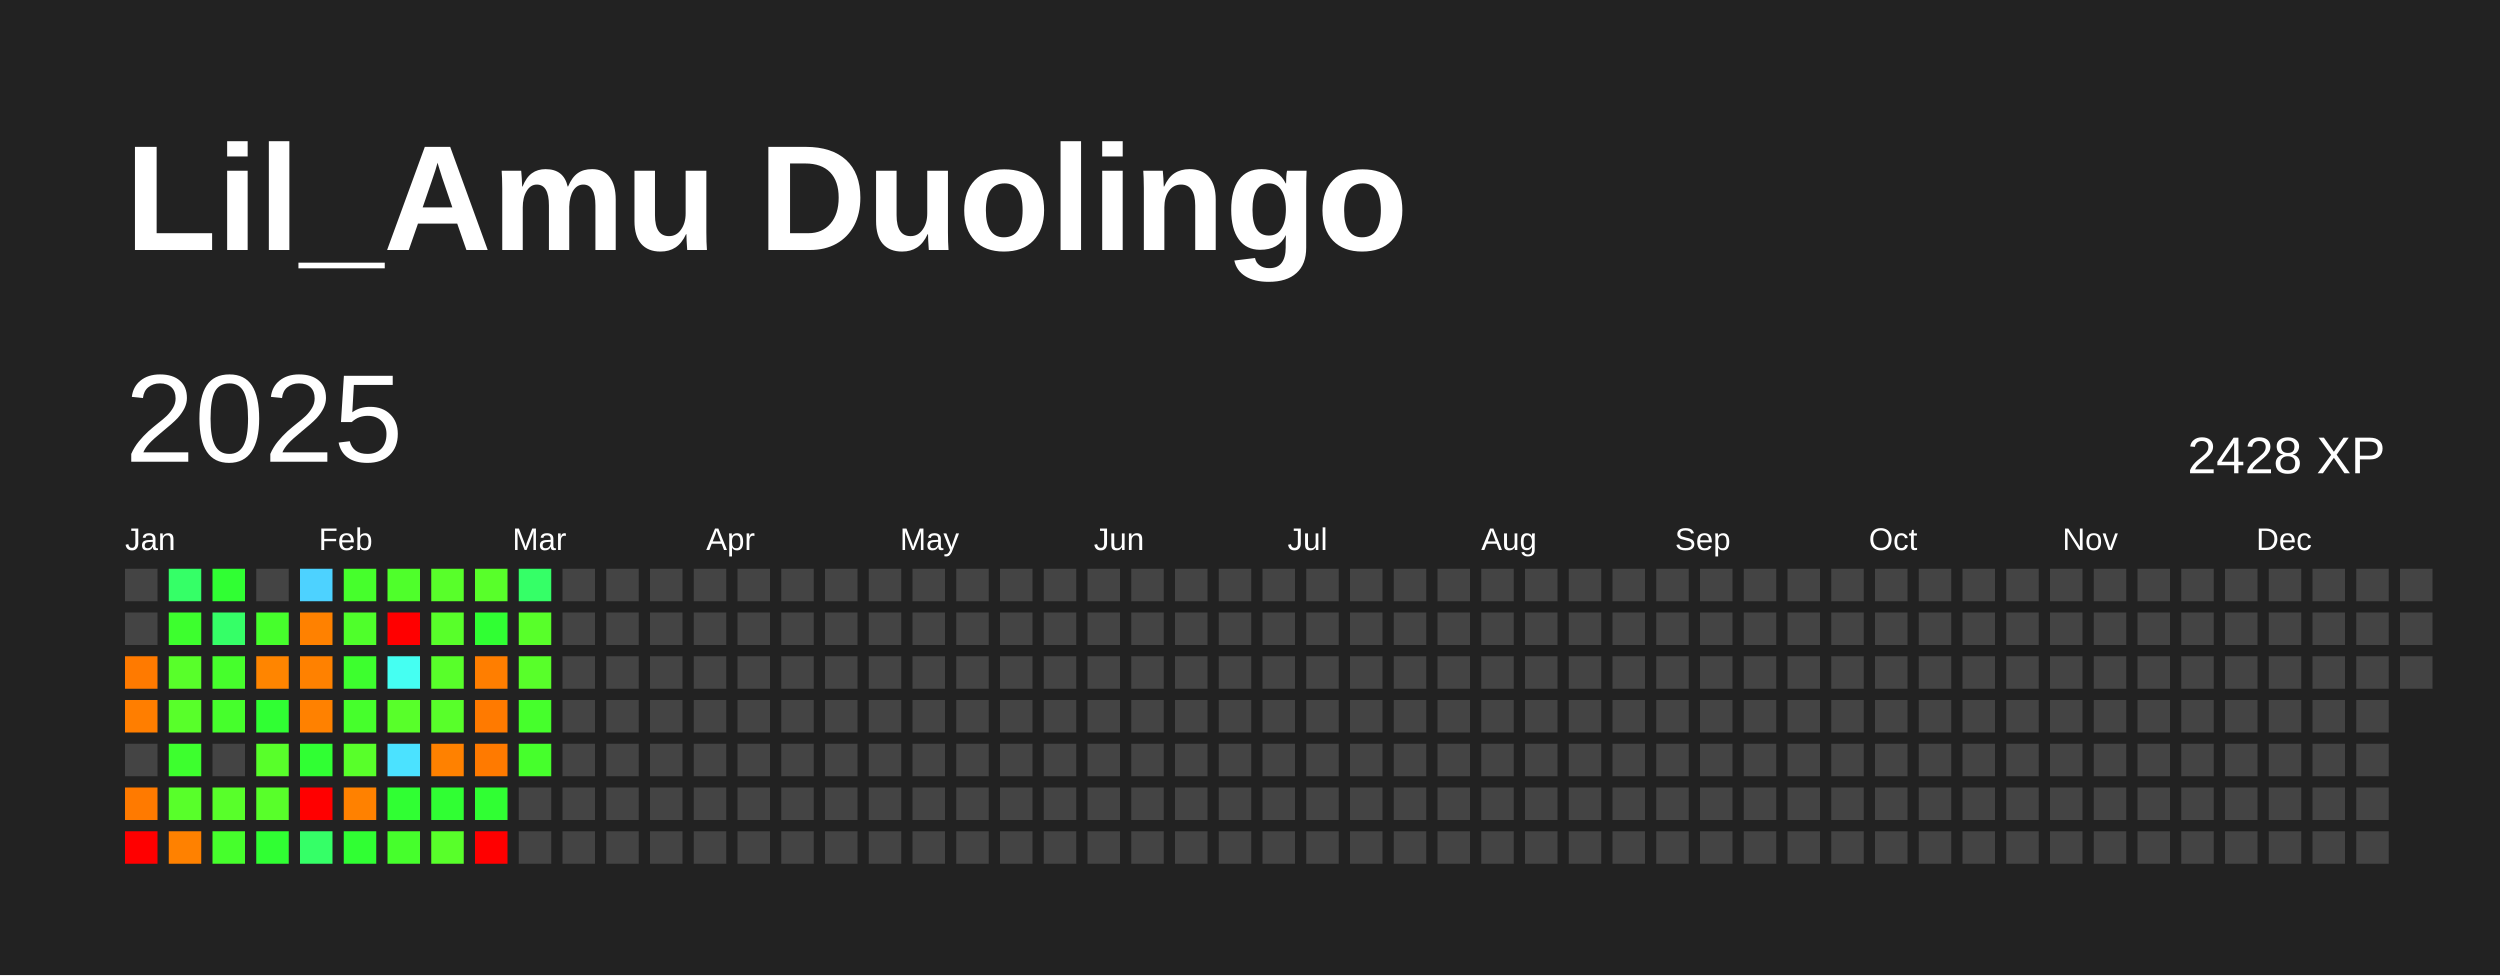
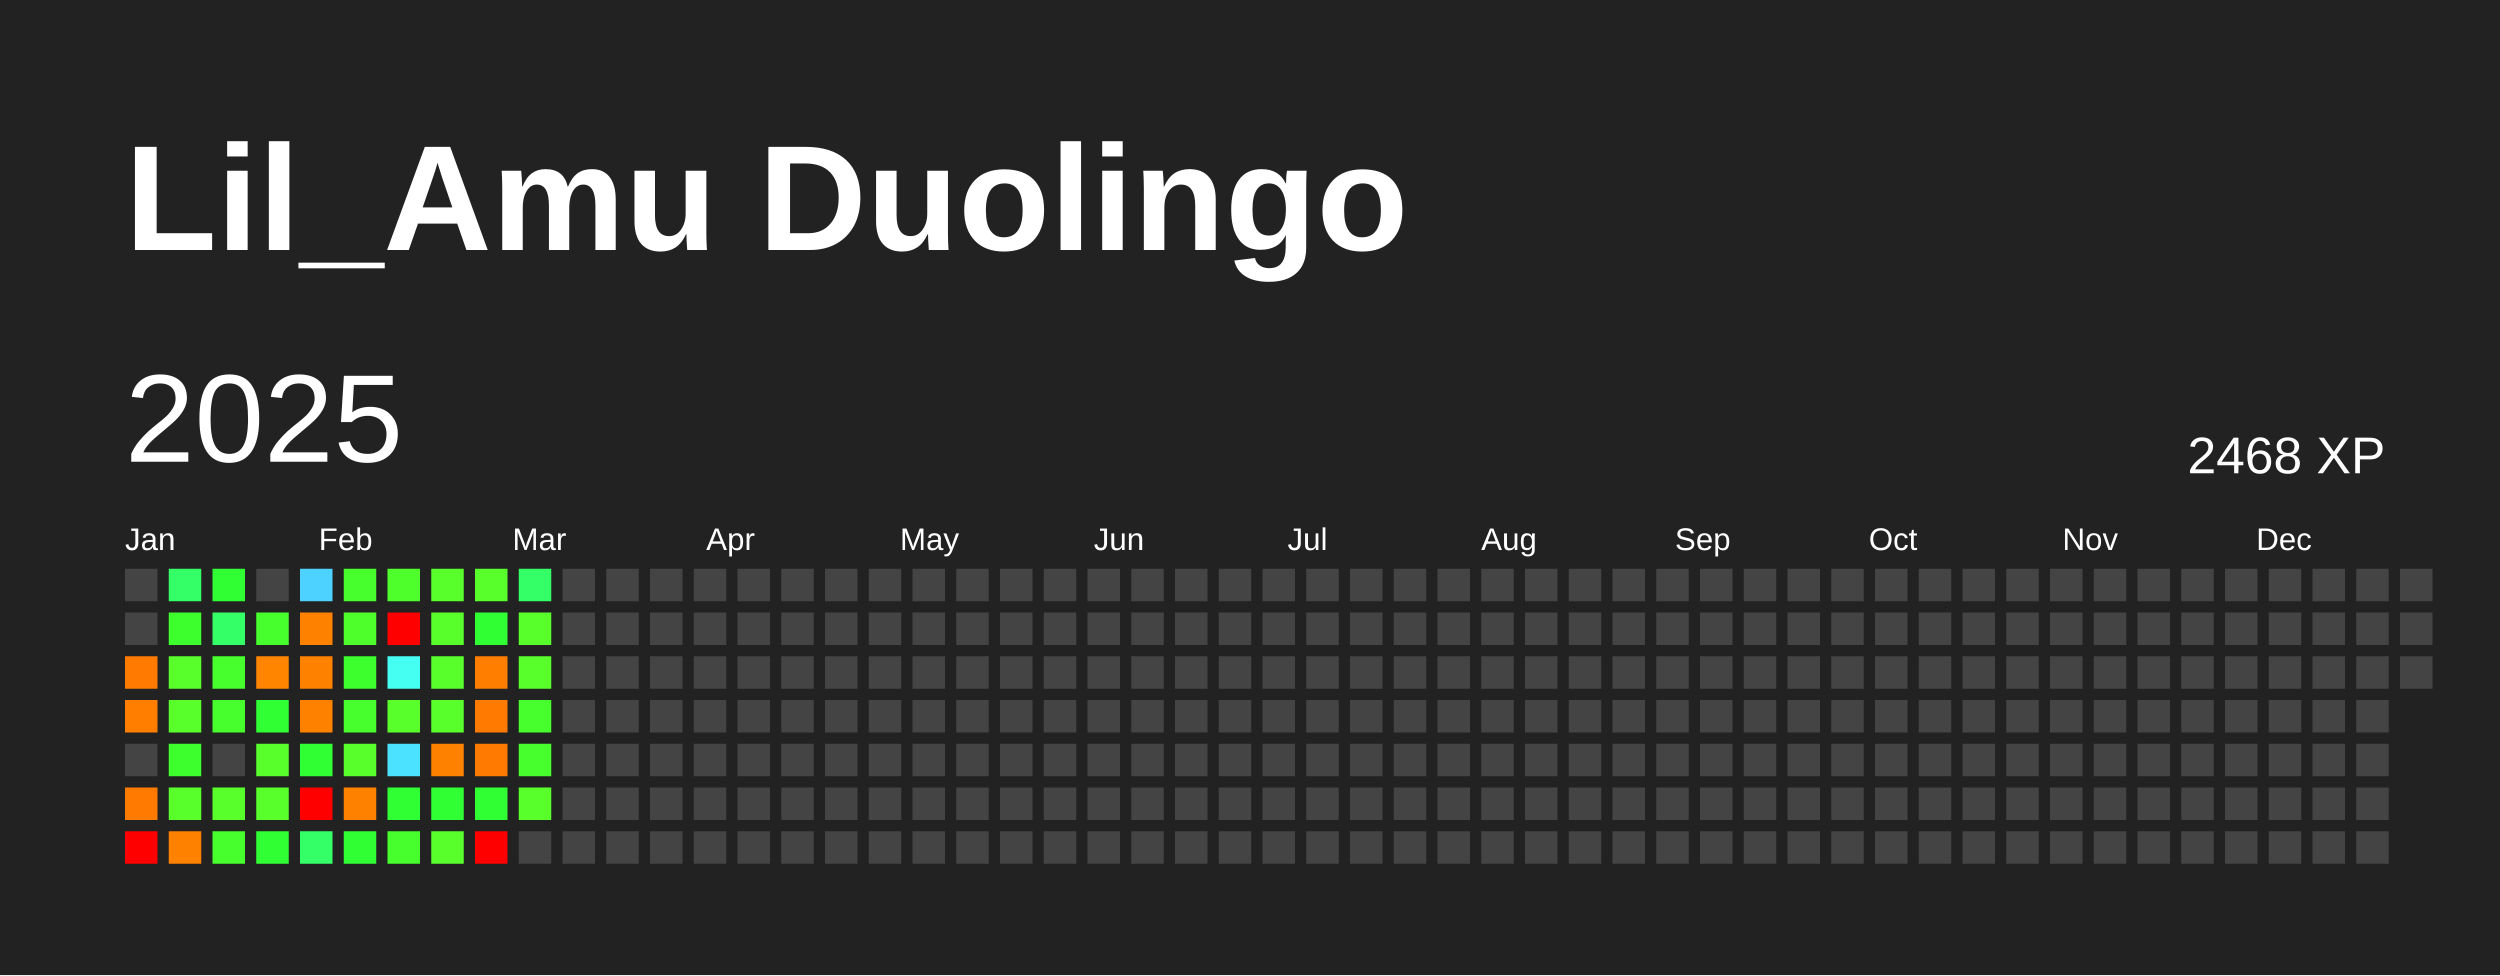
<svg xmlns="http://www.w3.org/2000/svg" baseProfile="full" height="78mm" version="1.1" viewBox="0,0,200,78" width="200mm">
  <defs />
  <rect fill="#222222" height="78" width="200" x="0" y="0" />
  <text fill="#FFFFFF" style="font-size:12px; font-family:Arial; font-weight:bold;" x="10" y="20">Lil_Amu Duolingo</text>
  <text dominant-baseline="hanging" fill="#FFFFFF" style="font-size:10.0px; font-family:Arial;" x="10" y="30">2025</text>
-   <text dominant-baseline="hanging" fill="#FFFFFF" style="font-size:4.125px; font-family:Arial;" x="175" y="35">2428 XP</text>
+   <text dominant-baseline="hanging" fill="#FFFFFF" style="font-size:4.125px; font-family:Arial;" x="175" y="35">2468 XP</text>
  <text fill="#FFFFFF" style="font-size:2.5px; font-family:Arial" x="10.0" y="44">Jan</text>
  <text fill="#FFFFFF" style="font-size:2.5px; font-family:Arial" x="25.5" y="44">Feb</text>
  <text fill="#FFFFFF" style="font-size:2.5px; font-family:Arial" x="41.0" y="44">Mar</text>
  <text fill="#FFFFFF" style="font-size:2.5px; font-family:Arial" x="56.5" y="44">Apr</text>
  <text fill="#FFFFFF" style="font-size:2.5px; font-family:Arial" x="72.0" y="44">May</text>
  <text fill="#FFFFFF" style="font-size:2.5px; font-family:Arial" x="87.5" y="44">Jun</text>
  <text fill="#FFFFFF" style="font-size:2.5px; font-family:Arial" x="103.0" y="44">Jul</text>
  <text fill="#FFFFFF" style="font-size:2.5px; font-family:Arial" x="118.5" y="44">Aug</text>
  <text fill="#FFFFFF" style="font-size:2.5px; font-family:Arial" x="134.0" y="44">Sep</text>
  <text fill="#FFFFFF" style="font-size:2.5px; font-family:Arial" x="149.5" y="44">Oct</text>
  <text fill="#FFFFFF" style="font-size:2.5px; font-family:Arial" x="165.0" y="44">Nov</text>
  <text fill="#FFFFFF" style="font-size:2.5px; font-family:Arial" x="180.5" y="44">Dec</text>
  <rect fill="#444444" height="2.6" width="2.6" x="10.0" y="45.5" />
  <rect fill="#444444" height="2.6" width="2.6" x="10.0" y="49.0" />
  <rect fill="#ff7a00" height="2.6" width="2.6" x="10.0" y="52.5" />
  <rect fill="#ff7e00" height="2.6" width="2.6" x="10.0" y="56.0" />
  <rect fill="#444444" height="2.6" width="2.6" x="10.0" y="59.5" />
  <rect fill="#ff7a00" height="2.6" width="2.6" x="10.0" y="63.0" />
  <rect fill="red" height="2.6" width="2.6" x="10.0" y="66.5" />
  <rect fill="#35ff67" height="2.6" width="2.6" x="13.5" y="45.5" />
  <rect fill="#3dff2e" height="2.6" width="2.6" x="13.5" y="49.0" />
  <rect fill="#58ff2a" height="2.6" width="2.6" x="13.5" y="52.5" />
  <rect fill="#58ff2a" height="2.6" width="2.6" x="13.5" y="56.0" />
  <rect fill="#3dff2e" height="2.6" width="2.6" x="13.5" y="59.5" />
  <rect fill="#58ff2a" height="2.6" width="2.6" x="13.5" y="63.0" />
  <rect fill="#ff8100" height="2.6" width="2.6" x="13.5" y="66.5" />
  <rect fill="#30ff33" height="2.6" width="2.6" x="17.0" y="45.5" />
  <rect fill="#35ff67" height="2.6" width="2.6" x="17.0" y="49.0" />
  <rect fill="#46ff2c" height="2.6" width="2.6" x="17.0" y="52.5" />
  <rect fill="#46ff2c" height="2.6" width="2.6" x="17.0" y="56.0" />
  <rect fill="#444444" height="2.6" width="2.6" x="17.0" y="59.5" />
  <rect fill="#58ff2a" height="2.6" width="2.6" x="17.0" y="63.0" />
  <rect fill="#46ff2c" height="2.6" width="2.6" x="17.0" y="66.5" />
  <rect fill="#444444" height="2.6" width="2.6" x="20.5" y="45.5" />
  <rect fill="#46ff2c" height="2.6" width="2.6" x="20.5" y="49.0" />
  <rect fill="#ff8500" height="2.6" width="2.6" x="20.5" y="52.5" />
  <rect fill="#30ff33" height="2.6" width="2.6" x="20.5" y="56.0" />
  <rect fill="#58ff2a" height="2.6" width="2.6" x="20.5" y="59.5" />
  <rect fill="#58ff2a" height="2.6" width="2.6" x="20.5" y="63.0" />
  <rect fill="#30ff33" height="2.6" width="2.6" x="20.5" y="66.5" />
  <rect fill="#4dd2ff" height="2.6" width="2.6" x="24.0" y="45.5" />
  <rect fill="#ff8100" height="2.6" width="2.6" x="24.0" y="49.0" />
  <rect fill="#ff8100" height="2.6" width="2.6" x="24.0" y="52.5" />
  <rect fill="#ff8100" height="2.6" width="2.6" x="24.0" y="56.0" />
  <rect fill="#30ff33" height="2.6" width="2.6" x="24.0" y="59.5" />
  <rect fill="red" height="2.6" width="2.6" x="24.0" y="63.0" />
  <rect fill="#35ff67" height="2.6" width="2.6" x="24.0" y="66.5" />
  <rect fill="#46ff2c" height="2.6" width="2.6" x="27.5" y="45.5" />
  <rect fill="#4fff2b" height="2.6" width="2.6" x="27.5" y="49.0" />
  <rect fill="#3dff2e" height="2.6" width="2.6" x="27.5" y="52.5" />
  <rect fill="#46ff2c" height="2.6" width="2.6" x="27.5" y="56.0" />
  <rect fill="#58ff2a" height="2.6" width="2.6" x="27.5" y="59.5" />
  <rect fill="#ff8100" height="2.6" width="2.6" x="27.5" y="63.0" />
  <rect fill="#30ff33" height="2.6" width="2.6" x="27.5" y="66.5" />
  <rect fill="#4fff2b" height="2.6" width="2.6" x="31.0" y="45.5" />
  <rect fill="red" height="2.6" width="2.6" x="31.0" y="49.0" />
  <rect fill="#45fff2" height="2.6" width="2.6" x="31.0" y="52.5" />
  <rect fill="#58ff2a" height="2.6" width="2.6" x="31.0" y="56.0" />
  <rect fill="#4be2ff" height="2.6" width="2.6" x="31.0" y="59.5" />
  <rect fill="#30ff33" height="2.6" width="2.6" x="31.0" y="63.0" />
  <rect fill="#46ff2c" height="2.6" width="2.6" x="31.0" y="66.5" />
  <rect fill="#58ff2a" height="2.6" width="2.6" x="34.5" y="45.5" />
  <rect fill="#58ff2a" height="2.6" width="2.6" x="34.5" y="49.0" />
  <rect fill="#58ff2a" height="2.6" width="2.6" x="34.5" y="52.5" />
  <rect fill="#58ff2a" height="2.6" width="2.6" x="34.5" y="56.0" />
  <rect fill="#ff8100" height="2.6" width="2.6" x="34.5" y="59.5" />
  <rect fill="#30ff33" height="2.6" width="2.6" x="34.5" y="63.0" />
  <rect fill="#58ff2a" height="2.6" width="2.6" x="34.5" y="66.5" />
  <rect fill="#58ff2a" height="2.6" width="2.6" x="38.0" y="45.5" />
  <rect fill="#30ff33" height="2.6" width="2.6" x="38.0" y="49.0" />
  <rect fill="#ff7e00" height="2.6" width="2.6" x="38.0" y="52.5" />
  <rect fill="#ff7a00" height="2.6" width="2.6" x="38.0" y="56.0" />
  <rect fill="#ff7a00" height="2.6" width="2.6" x="38.0" y="59.5" />
  <rect fill="#30ff33" height="2.6" width="2.6" x="38.0" y="63.0" />
  <rect fill="red" height="2.6" width="2.6" x="38.0" y="66.5" />
  <rect fill="#35ff67" height="2.6" width="2.6" x="41.5" y="45.5" />
  <rect fill="#58ff2a" height="2.6" width="2.6" x="41.5" y="49.0" />
  <rect fill="#58ff2a" height="2.6" width="2.6" x="41.5" y="52.5" />
  <rect fill="#46ff2c" height="2.6" width="2.6" x="41.5" y="56.0" />
  <rect fill="#46ff2c" height="2.6" width="2.6" x="41.5" y="59.5" />
-   <rect fill="#444444" height="2.6" width="2.6" x="41.5" y="63.0" />
+   <rect fill="#58ff2a" height="2.6" width="2.6" x="41.5" y="63.0" />
  <rect fill="#444444" height="2.6" width="2.6" x="41.5" y="66.5" />
  <rect fill="#444444" height="2.6" width="2.6" x="45.0" y="45.5" />
  <rect fill="#444444" height="2.6" width="2.6" x="45.0" y="49.0" />
  <rect fill="#444444" height="2.6" width="2.6" x="45.0" y="52.5" />
  <rect fill="#444444" height="2.6" width="2.6" x="45.0" y="56.0" />
  <rect fill="#444444" height="2.6" width="2.6" x="45.0" y="59.5" />
  <rect fill="#444444" height="2.6" width="2.6" x="45.0" y="63.0" />
  <rect fill="#444444" height="2.6" width="2.6" x="45.0" y="66.5" />
  <rect fill="#444444" height="2.6" width="2.6" x="48.5" y="45.5" />
  <rect fill="#444444" height="2.6" width="2.6" x="48.5" y="49.0" />
  <rect fill="#444444" height="2.6" width="2.6" x="48.5" y="52.5" />
  <rect fill="#444444" height="2.6" width="2.6" x="48.5" y="56.0" />
  <rect fill="#444444" height="2.6" width="2.6" x="48.5" y="59.5" />
  <rect fill="#444444" height="2.6" width="2.6" x="48.5" y="63.0" />
  <rect fill="#444444" height="2.6" width="2.6" x="48.5" y="66.5" />
  <rect fill="#444444" height="2.6" width="2.6" x="52.0" y="45.5" />
  <rect fill="#444444" height="2.6" width="2.6" x="52.0" y="49.0" />
  <rect fill="#444444" height="2.6" width="2.6" x="52.0" y="52.5" />
  <rect fill="#444444" height="2.6" width="2.6" x="52.0" y="56.0" />
  <rect fill="#444444" height="2.6" width="2.6" x="52.0" y="59.5" />
  <rect fill="#444444" height="2.6" width="2.6" x="52.0" y="63.0" />
  <rect fill="#444444" height="2.6" width="2.6" x="52.0" y="66.5" />
  <rect fill="#444444" height="2.6" width="2.6" x="55.5" y="45.5" />
  <rect fill="#444444" height="2.6" width="2.6" x="55.5" y="49.0" />
  <rect fill="#444444" height="2.6" width="2.6" x="55.5" y="52.5" />
  <rect fill="#444444" height="2.6" width="2.6" x="55.5" y="56.0" />
  <rect fill="#444444" height="2.6" width="2.6" x="55.5" y="59.5" />
  <rect fill="#444444" height="2.6" width="2.6" x="55.5" y="63.0" />
  <rect fill="#444444" height="2.6" width="2.6" x="55.5" y="66.5" />
  <rect fill="#444444" height="2.6" width="2.6" x="59.0" y="45.5" />
  <rect fill="#444444" height="2.6" width="2.6" x="59.0" y="49.0" />
  <rect fill="#444444" height="2.6" width="2.6" x="59.0" y="52.5" />
  <rect fill="#444444" height="2.6" width="2.6" x="59.0" y="56.0" />
  <rect fill="#444444" height="2.6" width="2.6" x="59.0" y="59.5" />
  <rect fill="#444444" height="2.6" width="2.6" x="59.0" y="63.0" />
  <rect fill="#444444" height="2.6" width="2.6" x="59.0" y="66.5" />
  <rect fill="#444444" height="2.6" width="2.6" x="62.5" y="45.5" />
  <rect fill="#444444" height="2.6" width="2.6" x="62.5" y="49.0" />
  <rect fill="#444444" height="2.6" width="2.6" x="62.5" y="52.5" />
  <rect fill="#444444" height="2.6" width="2.6" x="62.5" y="56.0" />
  <rect fill="#444444" height="2.6" width="2.6" x="62.5" y="59.5" />
  <rect fill="#444444" height="2.6" width="2.6" x="62.5" y="63.0" />
  <rect fill="#444444" height="2.6" width="2.6" x="62.5" y="66.5" />
  <rect fill="#444444" height="2.6" width="2.6" x="66.0" y="45.5" />
  <rect fill="#444444" height="2.6" width="2.6" x="66.0" y="49.0" />
  <rect fill="#444444" height="2.6" width="2.6" x="66.0" y="52.5" />
  <rect fill="#444444" height="2.6" width="2.6" x="66.0" y="56.0" />
  <rect fill="#444444" height="2.6" width="2.6" x="66.0" y="59.5" />
  <rect fill="#444444" height="2.6" width="2.6" x="66.0" y="63.0" />
  <rect fill="#444444" height="2.6" width="2.6" x="66.0" y="66.5" />
  <rect fill="#444444" height="2.6" width="2.6" x="69.5" y="45.5" />
  <rect fill="#444444" height="2.6" width="2.6" x="69.5" y="49.0" />
  <rect fill="#444444" height="2.6" width="2.6" x="69.5" y="52.5" />
  <rect fill="#444444" height="2.6" width="2.6" x="69.5" y="56.0" />
  <rect fill="#444444" height="2.6" width="2.6" x="69.5" y="59.5" />
  <rect fill="#444444" height="2.6" width="2.6" x="69.5" y="63.0" />
  <rect fill="#444444" height="2.6" width="2.6" x="69.5" y="66.5" />
  <rect fill="#444444" height="2.6" width="2.6" x="73.0" y="45.5" />
  <rect fill="#444444" height="2.6" width="2.6" x="73.0" y="49.0" />
  <rect fill="#444444" height="2.6" width="2.6" x="73.0" y="52.5" />
  <rect fill="#444444" height="2.6" width="2.6" x="73.0" y="56.0" />
  <rect fill="#444444" height="2.6" width="2.6" x="73.0" y="59.5" />
  <rect fill="#444444" height="2.6" width="2.6" x="73.0" y="63.0" />
  <rect fill="#444444" height="2.6" width="2.6" x="73.0" y="66.5" />
  <rect fill="#444444" height="2.6" width="2.6" x="76.5" y="45.5" />
  <rect fill="#444444" height="2.6" width="2.6" x="76.5" y="49.0" />
  <rect fill="#444444" height="2.6" width="2.6" x="76.5" y="52.5" />
  <rect fill="#444444" height="2.6" width="2.6" x="76.5" y="56.0" />
  <rect fill="#444444" height="2.6" width="2.6" x="76.5" y="59.5" />
  <rect fill="#444444" height="2.6" width="2.6" x="76.5" y="63.0" />
  <rect fill="#444444" height="2.6" width="2.6" x="76.5" y="66.5" />
  <rect fill="#444444" height="2.6" width="2.6" x="80.0" y="45.5" />
  <rect fill="#444444" height="2.6" width="2.6" x="80.0" y="49.0" />
  <rect fill="#444444" height="2.6" width="2.6" x="80.0" y="52.5" />
  <rect fill="#444444" height="2.6" width="2.6" x="80.0" y="56.0" />
  <rect fill="#444444" height="2.6" width="2.6" x="80.0" y="59.5" />
  <rect fill="#444444" height="2.6" width="2.6" x="80.0" y="63.0" />
  <rect fill="#444444" height="2.6" width="2.6" x="80.0" y="66.5" />
  <rect fill="#444444" height="2.6" width="2.6" x="83.5" y="45.5" />
  <rect fill="#444444" height="2.6" width="2.6" x="83.5" y="49.0" />
  <rect fill="#444444" height="2.6" width="2.6" x="83.5" y="52.5" />
  <rect fill="#444444" height="2.6" width="2.6" x="83.5" y="56.0" />
  <rect fill="#444444" height="2.6" width="2.6" x="83.5" y="59.5" />
  <rect fill="#444444" height="2.6" width="2.6" x="83.5" y="63.0" />
  <rect fill="#444444" height="2.6" width="2.6" x="83.5" y="66.5" />
  <rect fill="#444444" height="2.6" width="2.6" x="87.0" y="45.5" />
  <rect fill="#444444" height="2.6" width="2.6" x="87.0" y="49.0" />
  <rect fill="#444444" height="2.6" width="2.6" x="87.0" y="52.5" />
  <rect fill="#444444" height="2.6" width="2.6" x="87.0" y="56.0" />
  <rect fill="#444444" height="2.6" width="2.6" x="87.0" y="59.5" />
  <rect fill="#444444" height="2.6" width="2.6" x="87.0" y="63.0" />
  <rect fill="#444444" height="2.6" width="2.6" x="87.0" y="66.5" />
  <rect fill="#444444" height="2.6" width="2.6" x="90.5" y="45.5" />
  <rect fill="#444444" height="2.6" width="2.6" x="90.5" y="49.0" />
  <rect fill="#444444" height="2.6" width="2.6" x="90.5" y="52.5" />
  <rect fill="#444444" height="2.6" width="2.6" x="90.5" y="56.0" />
  <rect fill="#444444" height="2.6" width="2.6" x="90.5" y="59.5" />
  <rect fill="#444444" height="2.6" width="2.6" x="90.5" y="63.0" />
  <rect fill="#444444" height="2.6" width="2.6" x="90.5" y="66.5" />
  <rect fill="#444444" height="2.6" width="2.6" x="94.0" y="45.5" />
  <rect fill="#444444" height="2.6" width="2.6" x="94.0" y="49.0" />
  <rect fill="#444444" height="2.6" width="2.6" x="94.0" y="52.5" />
  <rect fill="#444444" height="2.6" width="2.6" x="94.0" y="56.0" />
  <rect fill="#444444" height="2.6" width="2.6" x="94.0" y="59.5" />
  <rect fill="#444444" height="2.6" width="2.6" x="94.0" y="63.0" />
  <rect fill="#444444" height="2.6" width="2.6" x="94.0" y="66.5" />
  <rect fill="#444444" height="2.6" width="2.6" x="97.5" y="45.5" />
  <rect fill="#444444" height="2.6" width="2.6" x="97.5" y="49.0" />
  <rect fill="#444444" height="2.6" width="2.6" x="97.5" y="52.5" />
  <rect fill="#444444" height="2.6" width="2.6" x="97.5" y="56.0" />
  <rect fill="#444444" height="2.6" width="2.6" x="97.5" y="59.5" />
  <rect fill="#444444" height="2.6" width="2.6" x="97.5" y="63.0" />
  <rect fill="#444444" height="2.6" width="2.6" x="97.5" y="66.5" />
  <rect fill="#444444" height="2.6" width="2.6" x="101.0" y="45.5" />
  <rect fill="#444444" height="2.6" width="2.6" x="101.0" y="49.0" />
  <rect fill="#444444" height="2.6" width="2.6" x="101.0" y="52.5" />
  <rect fill="#444444" height="2.6" width="2.6" x="101.0" y="56.0" />
  <rect fill="#444444" height="2.6" width="2.6" x="101.0" y="59.5" />
  <rect fill="#444444" height="2.6" width="2.6" x="101.0" y="63.0" />
  <rect fill="#444444" height="2.6" width="2.6" x="101.0" y="66.5" />
  <rect fill="#444444" height="2.6" width="2.6" x="104.5" y="45.5" />
  <rect fill="#444444" height="2.6" width="2.6" x="104.5" y="49.0" />
  <rect fill="#444444" height="2.6" width="2.6" x="104.5" y="52.5" />
  <rect fill="#444444" height="2.6" width="2.6" x="104.5" y="56.0" />
  <rect fill="#444444" height="2.6" width="2.6" x="104.5" y="59.5" />
  <rect fill="#444444" height="2.6" width="2.6" x="104.5" y="63.0" />
  <rect fill="#444444" height="2.6" width="2.6" x="104.5" y="66.5" />
  <rect fill="#444444" height="2.6" width="2.6" x="108.0" y="45.5" />
  <rect fill="#444444" height="2.6" width="2.6" x="108.0" y="49.0" />
  <rect fill="#444444" height="2.6" width="2.6" x="108.0" y="52.5" />
  <rect fill="#444444" height="2.6" width="2.6" x="108.0" y="56.0" />
  <rect fill="#444444" height="2.6" width="2.6" x="108.0" y="59.5" />
  <rect fill="#444444" height="2.6" width="2.6" x="108.0" y="63.0" />
  <rect fill="#444444" height="2.6" width="2.6" x="108.0" y="66.5" />
  <rect fill="#444444" height="2.6" width="2.6" x="111.5" y="45.5" />
  <rect fill="#444444" height="2.6" width="2.6" x="111.5" y="49.0" />
  <rect fill="#444444" height="2.6" width="2.6" x="111.5" y="52.5" />
  <rect fill="#444444" height="2.6" width="2.6" x="111.5" y="56.0" />
  <rect fill="#444444" height="2.6" width="2.6" x="111.5" y="59.5" />
  <rect fill="#444444" height="2.6" width="2.6" x="111.5" y="63.0" />
  <rect fill="#444444" height="2.6" width="2.6" x="111.5" y="66.5" />
  <rect fill="#444444" height="2.6" width="2.6" x="115.0" y="45.5" />
  <rect fill="#444444" height="2.6" width="2.6" x="115.0" y="49.0" />
  <rect fill="#444444" height="2.6" width="2.6" x="115.0" y="52.5" />
  <rect fill="#444444" height="2.6" width="2.6" x="115.0" y="56.0" />
  <rect fill="#444444" height="2.6" width="2.6" x="115.0" y="59.5" />
  <rect fill="#444444" height="2.6" width="2.6" x="115.0" y="63.0" />
  <rect fill="#444444" height="2.6" width="2.6" x="115.0" y="66.5" />
  <rect fill="#444444" height="2.6" width="2.6" x="118.5" y="45.5" />
  <rect fill="#444444" height="2.6" width="2.6" x="118.5" y="49.0" />
  <rect fill="#444444" height="2.6" width="2.6" x="118.5" y="52.5" />
  <rect fill="#444444" height="2.6" width="2.6" x="118.5" y="56.0" />
  <rect fill="#444444" height="2.6" width="2.6" x="118.5" y="59.5" />
  <rect fill="#444444" height="2.6" width="2.6" x="118.5" y="63.0" />
  <rect fill="#444444" height="2.6" width="2.6" x="118.5" y="66.5" />
  <rect fill="#444444" height="2.6" width="2.6" x="122.0" y="45.5" />
  <rect fill="#444444" height="2.6" width="2.6" x="122.0" y="49.0" />
  <rect fill="#444444" height="2.6" width="2.6" x="122.0" y="52.5" />
  <rect fill="#444444" height="2.6" width="2.6" x="122.0" y="56.0" />
  <rect fill="#444444" height="2.6" width="2.6" x="122.0" y="59.5" />
  <rect fill="#444444" height="2.6" width="2.6" x="122.0" y="63.0" />
  <rect fill="#444444" height="2.6" width="2.6" x="122.0" y="66.5" />
  <rect fill="#444444" height="2.6" width="2.6" x="125.5" y="45.5" />
  <rect fill="#444444" height="2.6" width="2.6" x="125.5" y="49.0" />
  <rect fill="#444444" height="2.6" width="2.6" x="125.5" y="52.5" />
  <rect fill="#444444" height="2.6" width="2.6" x="125.5" y="56.0" />
  <rect fill="#444444" height="2.6" width="2.6" x="125.5" y="59.5" />
  <rect fill="#444444" height="2.6" width="2.6" x="125.5" y="63.0" />
  <rect fill="#444444" height="2.6" width="2.6" x="125.5" y="66.5" />
  <rect fill="#444444" height="2.6" width="2.6" x="129.0" y="45.5" />
  <rect fill="#444444" height="2.6" width="2.6" x="129.0" y="49.0" />
  <rect fill="#444444" height="2.6" width="2.6" x="129.0" y="52.5" />
  <rect fill="#444444" height="2.6" width="2.6" x="129.0" y="56.0" />
  <rect fill="#444444" height="2.6" width="2.6" x="129.0" y="59.5" />
  <rect fill="#444444" height="2.6" width="2.6" x="129.0" y="63.0" />
  <rect fill="#444444" height="2.6" width="2.6" x="129.0" y="66.5" />
  <rect fill="#444444" height="2.6" width="2.6" x="132.5" y="45.5" />
  <rect fill="#444444" height="2.6" width="2.6" x="132.5" y="49.0" />
  <rect fill="#444444" height="2.6" width="2.6" x="132.5" y="52.5" />
  <rect fill="#444444" height="2.6" width="2.6" x="132.5" y="56.0" />
  <rect fill="#444444" height="2.6" width="2.6" x="132.5" y="59.5" />
  <rect fill="#444444" height="2.6" width="2.6" x="132.5" y="63.0" />
  <rect fill="#444444" height="2.6" width="2.6" x="132.5" y="66.5" />
  <rect fill="#444444" height="2.6" width="2.6" x="136.0" y="45.5" />
  <rect fill="#444444" height="2.6" width="2.6" x="136.0" y="49.0" />
  <rect fill="#444444" height="2.6" width="2.6" x="136.0" y="52.5" />
  <rect fill="#444444" height="2.6" width="2.6" x="136.0" y="56.0" />
  <rect fill="#444444" height="2.6" width="2.6" x="136.0" y="59.5" />
  <rect fill="#444444" height="2.6" width="2.6" x="136.0" y="63.0" />
  <rect fill="#444444" height="2.6" width="2.6" x="136.0" y="66.5" />
  <rect fill="#444444" height="2.6" width="2.6" x="139.5" y="45.5" />
  <rect fill="#444444" height="2.6" width="2.6" x="139.5" y="49.0" />
  <rect fill="#444444" height="2.6" width="2.6" x="139.5" y="52.5" />
  <rect fill="#444444" height="2.6" width="2.6" x="139.5" y="56.0" />
  <rect fill="#444444" height="2.6" width="2.6" x="139.5" y="59.5" />
  <rect fill="#444444" height="2.6" width="2.6" x="139.5" y="63.0" />
  <rect fill="#444444" height="2.6" width="2.6" x="139.5" y="66.5" />
  <rect fill="#444444" height="2.6" width="2.6" x="143.0" y="45.5" />
  <rect fill="#444444" height="2.6" width="2.6" x="143.0" y="49.0" />
  <rect fill="#444444" height="2.6" width="2.6" x="143.0" y="52.5" />
  <rect fill="#444444" height="2.6" width="2.6" x="143.0" y="56.0" />
  <rect fill="#444444" height="2.6" width="2.6" x="143.0" y="59.5" />
  <rect fill="#444444" height="2.6" width="2.6" x="143.0" y="63.0" />
  <rect fill="#444444" height="2.6" width="2.6" x="143.0" y="66.5" />
  <rect fill="#444444" height="2.6" width="2.6" x="146.5" y="45.5" />
  <rect fill="#444444" height="2.6" width="2.6" x="146.5" y="49.0" />
  <rect fill="#444444" height="2.6" width="2.6" x="146.5" y="52.5" />
  <rect fill="#444444" height="2.6" width="2.6" x="146.5" y="56.0" />
  <rect fill="#444444" height="2.6" width="2.6" x="146.5" y="59.5" />
  <rect fill="#444444" height="2.6" width="2.6" x="146.5" y="63.0" />
  <rect fill="#444444" height="2.6" width="2.6" x="146.5" y="66.5" />
  <rect fill="#444444" height="2.6" width="2.6" x="150.0" y="45.5" />
  <rect fill="#444444" height="2.6" width="2.6" x="150.0" y="49.0" />
  <rect fill="#444444" height="2.6" width="2.6" x="150.0" y="52.5" />
  <rect fill="#444444" height="2.6" width="2.6" x="150.0" y="56.0" />
  <rect fill="#444444" height="2.6" width="2.6" x="150.0" y="59.5" />
  <rect fill="#444444" height="2.6" width="2.6" x="150.0" y="63.0" />
  <rect fill="#444444" height="2.6" width="2.6" x="150.0" y="66.5" />
  <rect fill="#444444" height="2.6" width="2.6" x="153.5" y="45.5" />
  <rect fill="#444444" height="2.6" width="2.6" x="153.5" y="49.0" />
  <rect fill="#444444" height="2.6" width="2.6" x="153.5" y="52.5" />
  <rect fill="#444444" height="2.6" width="2.6" x="153.5" y="56.0" />
  <rect fill="#444444" height="2.6" width="2.6" x="153.5" y="59.5" />
  <rect fill="#444444" height="2.6" width="2.6" x="153.5" y="63.0" />
  <rect fill="#444444" height="2.6" width="2.6" x="153.5" y="66.5" />
  <rect fill="#444444" height="2.6" width="2.6" x="157.0" y="45.5" />
  <rect fill="#444444" height="2.6" width="2.6" x="157.0" y="49.0" />
  <rect fill="#444444" height="2.6" width="2.6" x="157.0" y="52.5" />
  <rect fill="#444444" height="2.6" width="2.6" x="157.0" y="56.0" />
  <rect fill="#444444" height="2.6" width="2.6" x="157.0" y="59.5" />
  <rect fill="#444444" height="2.6" width="2.6" x="157.0" y="63.0" />
  <rect fill="#444444" height="2.6" width="2.6" x="157.0" y="66.5" />
  <rect fill="#444444" height="2.6" width="2.6" x="160.5" y="45.5" />
  <rect fill="#444444" height="2.6" width="2.6" x="160.5" y="49.0" />
  <rect fill="#444444" height="2.6" width="2.6" x="160.5" y="52.5" />
  <rect fill="#444444" height="2.6" width="2.6" x="160.5" y="56.0" />
  <rect fill="#444444" height="2.6" width="2.6" x="160.5" y="59.5" />
  <rect fill="#444444" height="2.6" width="2.6" x="160.5" y="63.0" />
  <rect fill="#444444" height="2.6" width="2.6" x="160.5" y="66.5" />
  <rect fill="#444444" height="2.6" width="2.6" x="164.0" y="45.5" />
  <rect fill="#444444" height="2.6" width="2.6" x="164.0" y="49.0" />
  <rect fill="#444444" height="2.6" width="2.6" x="164.0" y="52.5" />
  <rect fill="#444444" height="2.6" width="2.6" x="164.0" y="56.0" />
  <rect fill="#444444" height="2.6" width="2.6" x="164.0" y="59.5" />
  <rect fill="#444444" height="2.6" width="2.6" x="164.0" y="63.0" />
  <rect fill="#444444" height="2.6" width="2.6" x="164.0" y="66.5" />
  <rect fill="#444444" height="2.6" width="2.6" x="167.5" y="45.5" />
  <rect fill="#444444" height="2.6" width="2.6" x="167.5" y="49.0" />
  <rect fill="#444444" height="2.6" width="2.6" x="167.5" y="52.5" />
  <rect fill="#444444" height="2.6" width="2.6" x="167.5" y="56.0" />
  <rect fill="#444444" height="2.6" width="2.6" x="167.5" y="59.5" />
  <rect fill="#444444" height="2.6" width="2.6" x="167.5" y="63.0" />
  <rect fill="#444444" height="2.6" width="2.6" x="167.5" y="66.5" />
  <rect fill="#444444" height="2.6" width="2.6" x="171.0" y="45.5" />
  <rect fill="#444444" height="2.6" width="2.6" x="171.0" y="49.0" />
  <rect fill="#444444" height="2.6" width="2.6" x="171.0" y="52.5" />
  <rect fill="#444444" height="2.6" width="2.6" x="171.0" y="56.0" />
  <rect fill="#444444" height="2.6" width="2.6" x="171.0" y="59.5" />
  <rect fill="#444444" height="2.6" width="2.6" x="171.0" y="63.0" />
  <rect fill="#444444" height="2.6" width="2.6" x="171.0" y="66.5" />
  <rect fill="#444444" height="2.6" width="2.6" x="174.5" y="45.5" />
  <rect fill="#444444" height="2.6" width="2.6" x="174.5" y="49.0" />
  <rect fill="#444444" height="2.6" width="2.6" x="174.5" y="52.5" />
  <rect fill="#444444" height="2.6" width="2.6" x="174.5" y="56.0" />
  <rect fill="#444444" height="2.6" width="2.6" x="174.5" y="59.5" />
  <rect fill="#444444" height="2.6" width="2.6" x="174.5" y="63.0" />
  <rect fill="#444444" height="2.6" width="2.6" x="174.5" y="66.5" />
  <rect fill="#444444" height="2.6" width="2.6" x="178.0" y="45.5" />
  <rect fill="#444444" height="2.6" width="2.6" x="178.0" y="49.0" />
  <rect fill="#444444" height="2.6" width="2.6" x="178.0" y="52.5" />
  <rect fill="#444444" height="2.6" width="2.6" x="178.0" y="56.0" />
  <rect fill="#444444" height="2.6" width="2.6" x="178.0" y="59.5" />
  <rect fill="#444444" height="2.6" width="2.6" x="178.0" y="63.0" />
  <rect fill="#444444" height="2.6" width="2.6" x="178.0" y="66.5" />
  <rect fill="#444444" height="2.6" width="2.6" x="181.5" y="45.5" />
  <rect fill="#444444" height="2.6" width="2.6" x="181.5" y="49.0" />
  <rect fill="#444444" height="2.6" width="2.6" x="181.5" y="52.5" />
  <rect fill="#444444" height="2.6" width="2.6" x="181.5" y="56.0" />
  <rect fill="#444444" height="2.6" width="2.6" x="181.5" y="59.5" />
  <rect fill="#444444" height="2.6" width="2.6" x="181.5" y="63.0" />
  <rect fill="#444444" height="2.6" width="2.6" x="181.5" y="66.5" />
  <rect fill="#444444" height="2.6" width="2.6" x="185.0" y="45.5" />
  <rect fill="#444444" height="2.6" width="2.6" x="185.0" y="49.0" />
  <rect fill="#444444" height="2.6" width="2.6" x="185.0" y="52.5" />
  <rect fill="#444444" height="2.6" width="2.6" x="185.0" y="56.0" />
  <rect fill="#444444" height="2.6" width="2.6" x="185.0" y="59.5" />
  <rect fill="#444444" height="2.6" width="2.6" x="185.0" y="63.0" />
  <rect fill="#444444" height="2.6" width="2.6" x="185.0" y="66.5" />
  <rect fill="#444444" height="2.6" width="2.6" x="188.5" y="45.5" />
  <rect fill="#444444" height="2.6" width="2.6" x="188.5" y="49.0" />
  <rect fill="#444444" height="2.6" width="2.6" x="188.5" y="52.5" />
  <rect fill="#444444" height="2.6" width="2.6" x="188.5" y="56.0" />
  <rect fill="#444444" height="2.6" width="2.6" x="188.5" y="59.5" />
  <rect fill="#444444" height="2.6" width="2.6" x="188.5" y="63.0" />
  <rect fill="#444444" height="2.6" width="2.6" x="188.5" y="66.5" />
  <rect fill="#444444" height="2.6" width="2.6" x="192.0" y="45.5" />
  <rect fill="#444444" height="2.6" width="2.6" x="192.0" y="49.0" />
  <rect fill="#444444" height="2.6" width="2.6" x="192.0" y="52.5" />
</svg>
